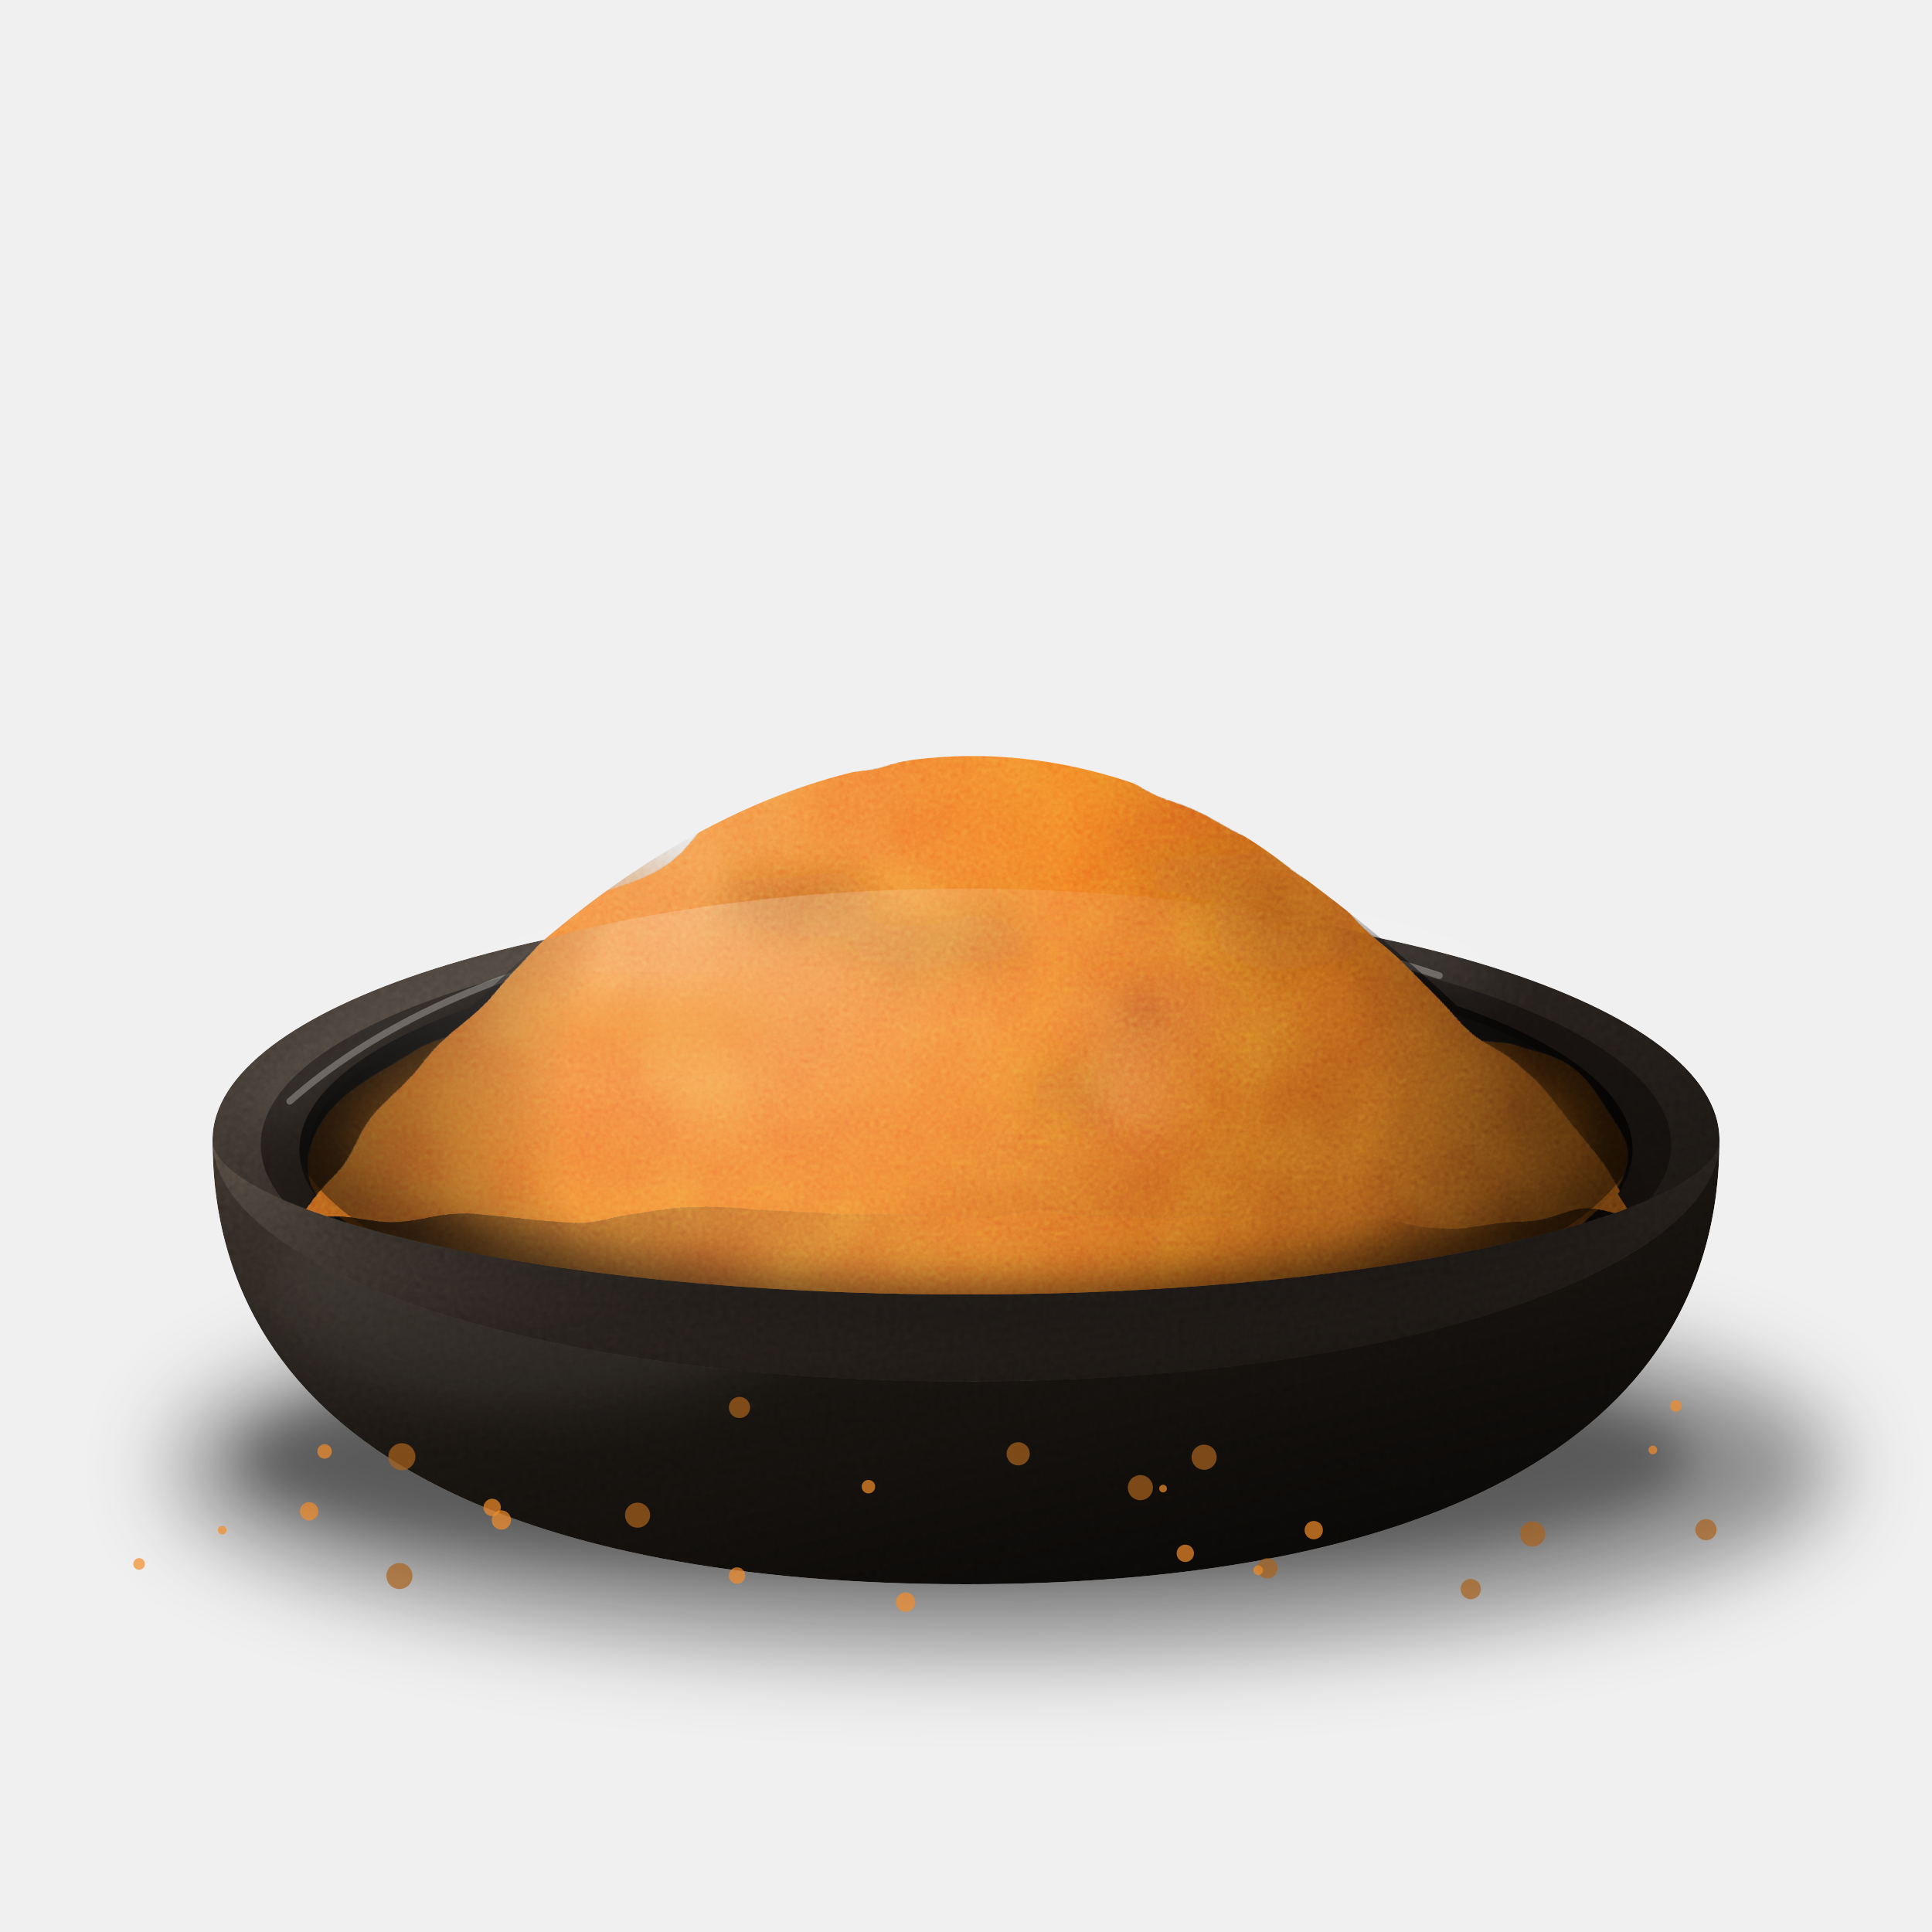
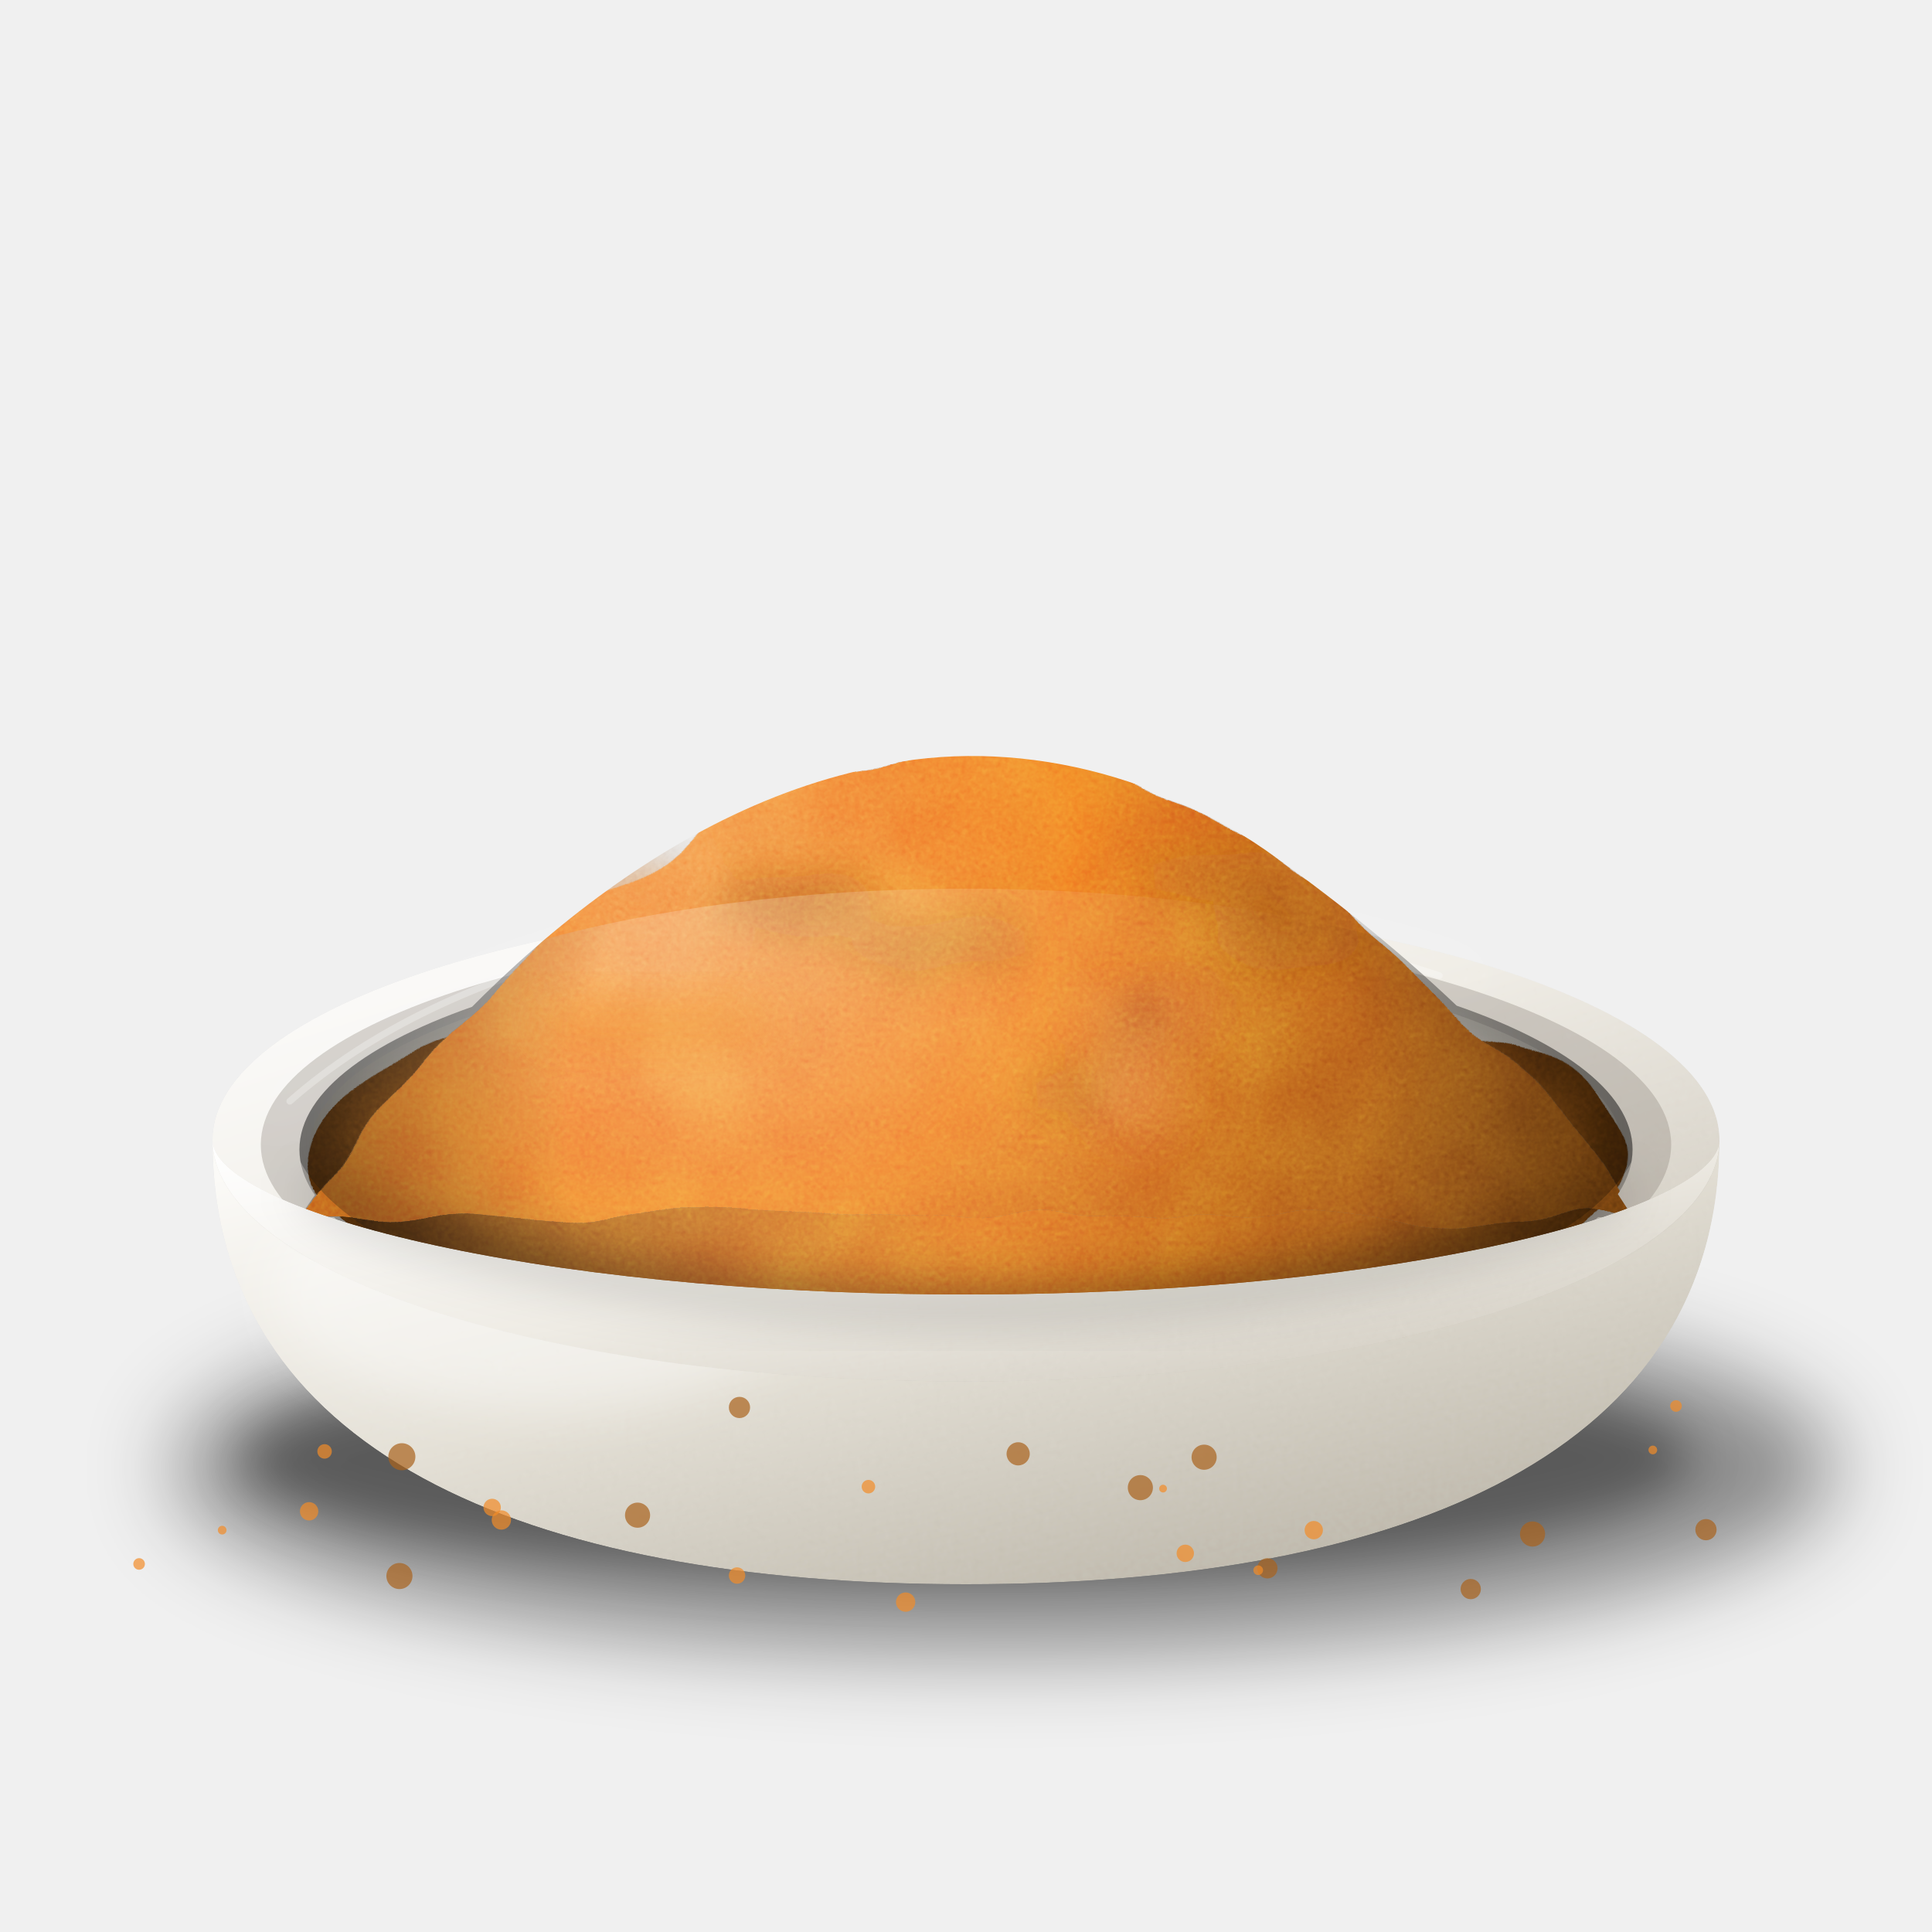
<svg xmlns="http://www.w3.org/2000/svg" viewBox="0 0 400 400" class="" role="presentation" aria-hidden="true" data-bowl="orange-powder">
  <defs>
    <filter id="b-orange-powder-soft" x="-20%" y="-40%" width="140%" height="180%">
      <feGaussianBlur stdDeviation="5" />
    </filter>
    <filter id="b-orange-powder-ground" x="-20%" y="-50%" width="140%" height="200%">
      <feGaussianBlur stdDeviation="9" />
    </filter>
    <filter id="b-orange-powder-stone" x="0" y="0" width="100%" height="100%" color-interpolation-filters="sRGB">
      <feTurbulence type="fractalNoise" baseFrequency="0.75" numOctaves="2" seed="4218" result="n" />
-       <feColorMatrix in="n" type="matrix" values="0.33 0.33 0.33 0 0  0.33 0.33 0.33 0 0  0.33 0.33 0.33 0 0  0 0 0 0 0.2" result="g" />
+       <feColorMatrix in="n" type="matrix" values="0.33 0.33 0.33 0 0  0.33 0.33 0.33 0 0  0.33 0.33 0.33 0 0  0 0 0 0 0.07" result="g" />
      <feBlend in="g" in2="SourceGraphic" mode="overlay" result="b" />
      <feComposite in="b" in2="SourceGraphic" operator="in" />
    </filter>
    <linearGradient id="b-orange-powder-body" x1="0.1" y1="0" x2="0.9" y2="1">
-       <stop offset="0" stop-color="#3d352e" />
-       <stop offset="0.45" stop-color="#1a1612" />
-       <stop offset="1" stop-color="#070605" />
+       <stop offset="0" stop-color="#fbfaf7" />
+       <stop offset="0.45" stop-color="#e4e0d6" />
+       <stop offset="1" stop-color="#b6b0a3" />
    </linearGradient>
    <linearGradient id="b-orange-powder-rim" x1="0" y1="0" x2="1" y2="1">
-       <stop offset="0" stop-color="#5a5047" />
-       <stop offset="0.5" stop-color="#2a2420" />
-       <stop offset="1" stop-color="#14110e" />
+       <stop offset="0" stop-color="#ffffff" />
+       <stop offset="0.5" stop-color="#efece5" />
+       <stop offset="1" stop-color="#cbc5b9" />
    </linearGradient>
    <linearGradient id="b-orange-powder-wall" x1="0" y1="0" x2="0" y2="1">
-       <stop offset="0" stop-color="#2e2823" />
-       <stop offset="0.55" stop-color="#100d0b" />
-       <stop offset="1" stop-color="#070605" />
+       <stop offset="0" stop-color="#ebe7de" />
+       <stop offset="0.55" stop-color="#cdc7bb" />
+       <stop offset="1" stop-color="#b0a99c" />
    </linearGradient>
  </defs>
  <ellipse cx="208" cy="304" rx="172" ry="38" fill="#000" opacity="0.42" filter="url(#b-orange-powder-ground)" />
  <ellipse cx="200" cy="302" rx="150" ry="24" fill="#000" opacity="0.35" filter="url(#b-orange-powder-soft)" />
  <path d="M 44 236 C 44 300, 108 328, 200 328 C 292 328, 356 300, 356 236 Z" fill="url(#b-orange-powder-body)" filter="url(#b-orange-powder-stone)" />
-   <ellipse cx="112" cy="266" rx="56" ry="26" fill="#fff" opacity="0.06" filter="url(#b-orange-powder-soft)" />
+   <ellipse cx="112" cy="266" rx="56" ry="26" fill="#fff" opacity="0.4" filter="url(#b-orange-powder-soft)" />
  <ellipse cx="200" cy="236" rx="156" ry="50" fill="url(#b-orange-powder-rim)" filter="url(#b-orange-powder-stone)" />
-   <ellipse cx="200" cy="237" rx="146" ry="46" fill="#0c0a08" opacity="0.55" />
+   <ellipse cx="200" cy="237" rx="146" ry="46" fill="#8c857a" opacity="0.35" />
  <ellipse cx="200" cy="238" rx="136" ry="42" fill="url(#b-orange-powder-wall)" />
  <path d="M 56 230 C 90 198, 146 186, 200 186 C 236 186, 274 191, 306 202" fill="none" stroke="#fff" stroke-opacity="0.16" stroke-width="5" stroke-linecap="round" filter="url(#b-orange-powder-soft)" />
  <path d="M 60 228 C 94 198, 148 188, 200 188 C 234 188, 268 192, 298 202" fill="none" stroke="#fff" stroke-opacity="0.28" stroke-width="1.4" stroke-linecap="round" />
  <g>
    <defs>
      <radialGradient id="b-orange-powder-dome" gradientUnits="userSpaceOnUse" cx="152" cy="180" r="215" fx="140" fy="170">
        <stop offset="0" stop-color="#f5a557" />
        <stop offset="0.36" stop-color="#f28c28" />
        <stop offset="0.78" stop-color="#a9621c" />
        <stop offset="1" stop-color="#6f3c0a" />
      </radialGradient>
      <radialGradient id="b-orange-powder-bed" gradientUnits="userSpaceOnUse" cx="200" cy="238" r="140">
        <stop offset="0" stop-color="#f28c28" />
        <stop offset="0.72" stop-color="#a9621c" />
        <stop offset="1" stop-color="#6f3c0a" />
      </radialGradient>
      <clipPath id="b-orange-powder-cavclip">
        <ellipse cx="200" cy="238" rx="138" ry="44" />
        <path d="M 62 252 C 88 214, 128 172, 176 160 C 204 152, 236 158, 262 176 C 296 200, 322 226, 338 252 Z" />
      </clipPath>
      <filter id="b-orange-powder-surf" x="-8%" y="-14%" width="116%" height="128%" color-interpolation-filters="sRGB">
        <feTurbulence type="fractalNoise" baseFrequency="0.035" numOctaves="2" seed="4209" result="warp" />
        <feDisplacementMap in="SourceGraphic" in2="warp" scale="9" xChannelSelector="R" yChannelSelector="G" result="shape" />
        <feTurbulence type="fractalNoise" baseFrequency="0.95" numOctaves="2" seed="4210" result="fine" />
        <feColorMatrix in="fine" type="matrix" values="0.33 0.33 0.33 0 0  0.33 0.33 0.33 0 0  0.33 0.33 0.33 0 0  0 0 0 0 0.26" result="fineG" />
        <feTurbulence type="fractalNoise" baseFrequency="0.045" numOctaves="3" seed="4211" result="mottle" />
        <feColorMatrix in="mottle" type="matrix" values="0.33 0.33 0.33 0 0  0.33 0.33 0.33 0 0  0.33 0.33 0.33 0 0  0 0 0 0 0.32" result="mottleG" />
        <feBlend in="fineG" in2="shape" mode="overlay" result="s1" />
        <feBlend in="mottleG" in2="s1" mode="overlay" result="s2" />
        <feComposite in="s2" in2="shape" operator="in" />
      </filter>
    </defs>
    <g clip-path="url(#b-orange-powder-cavclip)">
      <g filter="url(#b-orange-powder-surf)">
        <ellipse cx="200" cy="240" rx="136" ry="42" fill="url(#b-orange-powder-bed)" />
      </g>
-       <ellipse cx="200" cy="236" rx="136" ry="42" fill="none" stroke="#000" stroke-width="18" opacity="0.55" filter="url(#b-orange-powder-soft)" />
+       <ellipse cx="200" cy="236" rx="136" ry="42" fill="none" stroke="#000" stroke-width="18" opacity="0.3" filter="url(#b-orange-powder-soft)" />
      <g filter="url(#b-orange-powder-surf)">
        <path d="M 62 252 C 88 214, 128 172, 176 160 C 204 152, 236 158, 262 176 C 296 200, 322 226, 338 252 Z" fill="url(#b-orange-powder-dome)" />
        <g filter="url(#b-orange-powder-soft)">
          <ellipse cx="224.0" cy="226.4" rx="12.6" ry="4.4" fill="#a9621c" opacity="0.42" />
          <ellipse cx="129.2" cy="180.8" rx="16.1" ry="7.4" fill="#f5a557" opacity="0.5" />
          <ellipse cx="131.8" cy="197.9" rx="15.8" ry="7.7" fill="#f5a557" opacity="0.5" />
          <ellipse cx="127.0" cy="185.6" rx="19.3" ry="6.7" fill="#f5a557" opacity="0.5" />
          <ellipse cx="254.3" cy="181.3" rx="16.6" ry="4.5" fill="#a9621c" opacity="0.42" />
          <ellipse cx="234.5" cy="226.0" rx="7.8" ry="8.7" fill="#f5a557" opacity="0.5" />
          <ellipse cx="236.7" cy="211.3" rx="14.9" ry="4.1" fill="#f5a557" opacity="0.5" />
          <ellipse cx="165.6" cy="187.5" rx="15.8" ry="7.4" fill="#a9621c" opacity="0.42" />
          <ellipse cx="195.8" cy="194.1" rx="18.5" ry="5.0" fill="#a9621c" opacity="0.42" />
          <ellipse cx="235.8" cy="213.0" rx="7.1" ry="6.0" fill="#a9621c" opacity="0.42" />
          <ellipse cx="266.4" cy="192.3" rx="15.5" ry="8.7" fill="#a9621c" opacity="0.42" />
        </g>
      </g>
    </g>
    <defs>
      <radialGradient id="b-orange-powder-sheen" gradientUnits="userSpaceOnUse" cx="150" cy="186" r="120">
        <stop offset="0" stop-color="#fff" stop-opacity="0.22" />
        <stop offset="1" stop-color="#fff" stop-opacity="0" />
      </radialGradient>
      <radialGradient id="b-orange-powder-vig" gradientUnits="userSpaceOnUse" cx="200" cy="232" r="150">
        <stop offset="0.55" stop-color="#000" stop-opacity="0" />
-         <stop offset="1" stop-color="#000" stop-opacity="0.55" />
+         <stop offset="1" stop-color="#000" stop-opacity="0.35" />
      </radialGradient>
    </defs>
    <g clip-path="url(#b-orange-powder-cavclip)">
      <ellipse cx="200" cy="232" rx="140" ry="48" fill="url(#b-orange-powder-sheen)" />
      <ellipse cx="200" cy="232" rx="140" ry="48" fill="url(#b-orange-powder-vig)" />
    </g>
    <circle cx="245.4" cy="321.6" r="1.8" fill="#f28c28" opacity="0.7" />
    <circle cx="152.6" cy="326.2" r="1.7" fill="#f28c28" opacity="0.7" />
    <circle cx="83.2" cy="301.6" r="2.8" fill="#a9621c" opacity="0.7" />
    <circle cx="210.8" cy="301.0" r="2.4" fill="#a9621c" opacity="0.7" />
    <circle cx="240.8" cy="308.2" r="0.8" fill="#f28c28" opacity="0.7" />
    <circle cx="262.4" cy="324.7" r="2.1" fill="#a9621c" opacity="0.7" />
    <circle cx="179.8" cy="307.8" r="1.4" fill="#f28c28" opacity="0.7" />
    <circle cx="353.2" cy="316.7" r="2.2" fill="#a9621c" opacity="0.7" />
    <circle cx="67.2" cy="300.5" r="1.5" fill="#f28c28" opacity="0.7" />
    <circle cx="347.0" cy="291.1" r="1.2" fill="#f28c28" opacity="0.7" />
    <circle cx="236.1" cy="308.0" r="2.6" fill="#a9621c" opacity="0.7" />
    <circle cx="103.8" cy="314.7" r="2.0" fill="#f28c28" opacity="0.7" />
    <circle cx="46.0" cy="316.8" r="0.9" fill="#f28c28" opacity="0.7" />
    <circle cx="64.0" cy="312.9" r="1.9" fill="#f28c28" opacity="0.7" />
    <circle cx="272.0" cy="316.8" r="1.9" fill="#f28c28" opacity="0.7" />
    <circle cx="28.8" cy="323.8" r="1.2" fill="#f28c28" opacity="0.7" />
    <circle cx="260.5" cy="325.1" r="1.0" fill="#f28c28" opacity="0.7" />
    <circle cx="317.3" cy="317.6" r="2.6" fill="#a9621c" opacity="0.7" />
    <circle cx="249.3" cy="301.7" r="2.6" fill="#a9621c" opacity="0.7" />
    <circle cx="153.1" cy="291.4" r="2.2" fill="#a9621c" opacity="0.7" />
    <circle cx="101.9" cy="312.1" r="1.8" fill="#f28c28" opacity="0.7" />
    <circle cx="304.5" cy="329.0" r="2.1" fill="#a9621c" opacity="0.7" />
    <circle cx="187.5" cy="331.7" r="2.0" fill="#f28c28" opacity="0.7" />
    <circle cx="82.7" cy="326.3" r="2.7" fill="#a9621c" opacity="0.7" />
    <circle cx="342.2" cy="300.2" r="0.9" fill="#f28c28" opacity="0.7" />
    <circle cx="132.0" cy="313.7" r="2.6" fill="#a9621c" opacity="0.7" />
    <ellipse cx="136" cy="212" rx="26" ry="6" fill="#f28c28" opacity="0.35" filter="url(#b-orange-powder-soft)" />
  </g>
  <path d="M 44 236 C 44 262, 108 286, 200 286 C 292 286, 356 262, 356 236 C 356 250, 292 268, 200 268 C 108 268, 44 250, 44 236 Z" fill="url(#b-orange-powder-rim)" filter="url(#b-orange-powder-stone)" />
-   <path d="M 64 246 C 100 262, 150 270, 200 270 C 250 270, 300 262, 336 246" fill="none" stroke="#000" stroke-opacity="0.35" stroke-width="6" filter="url(#b-orange-powder-soft)" />
+   <path d="M 64 246 C 100 262, 150 270, 200 270 C 250 270, 300 262, 336 246" fill="none" stroke="#000" stroke-opacity="0.2" stroke-width="6" filter="url(#b-orange-powder-soft)" />
</svg>
